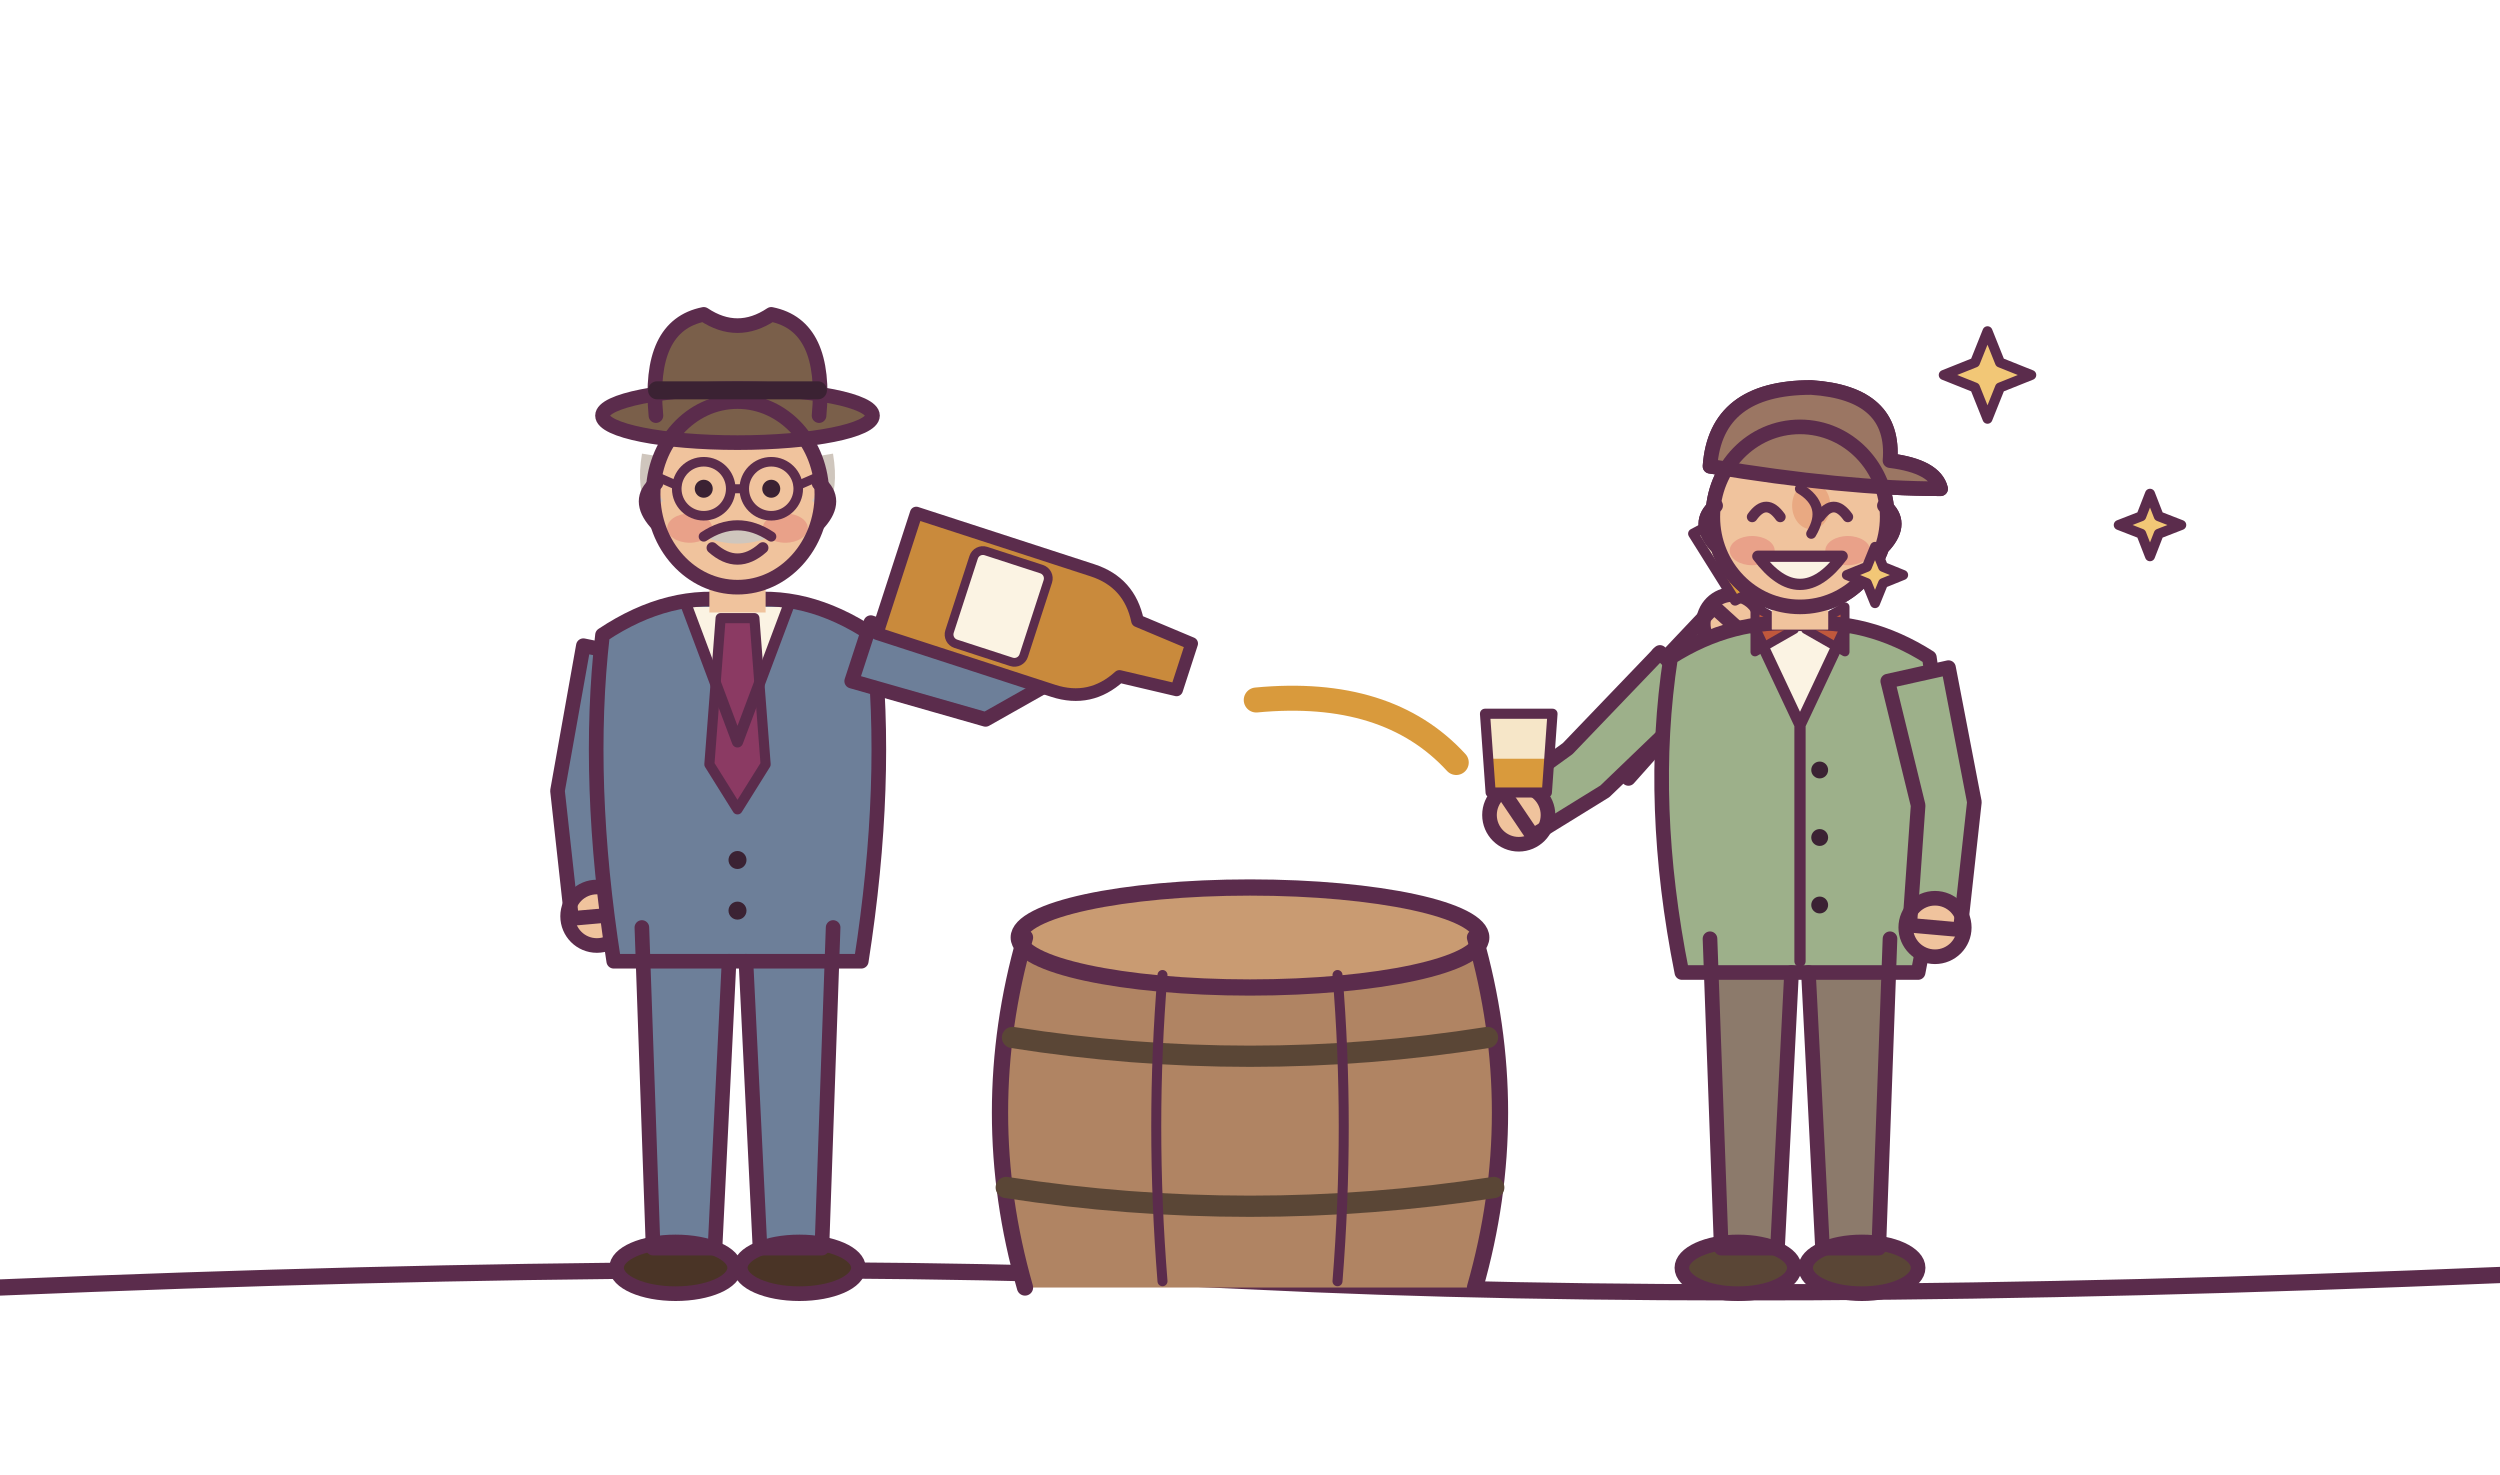
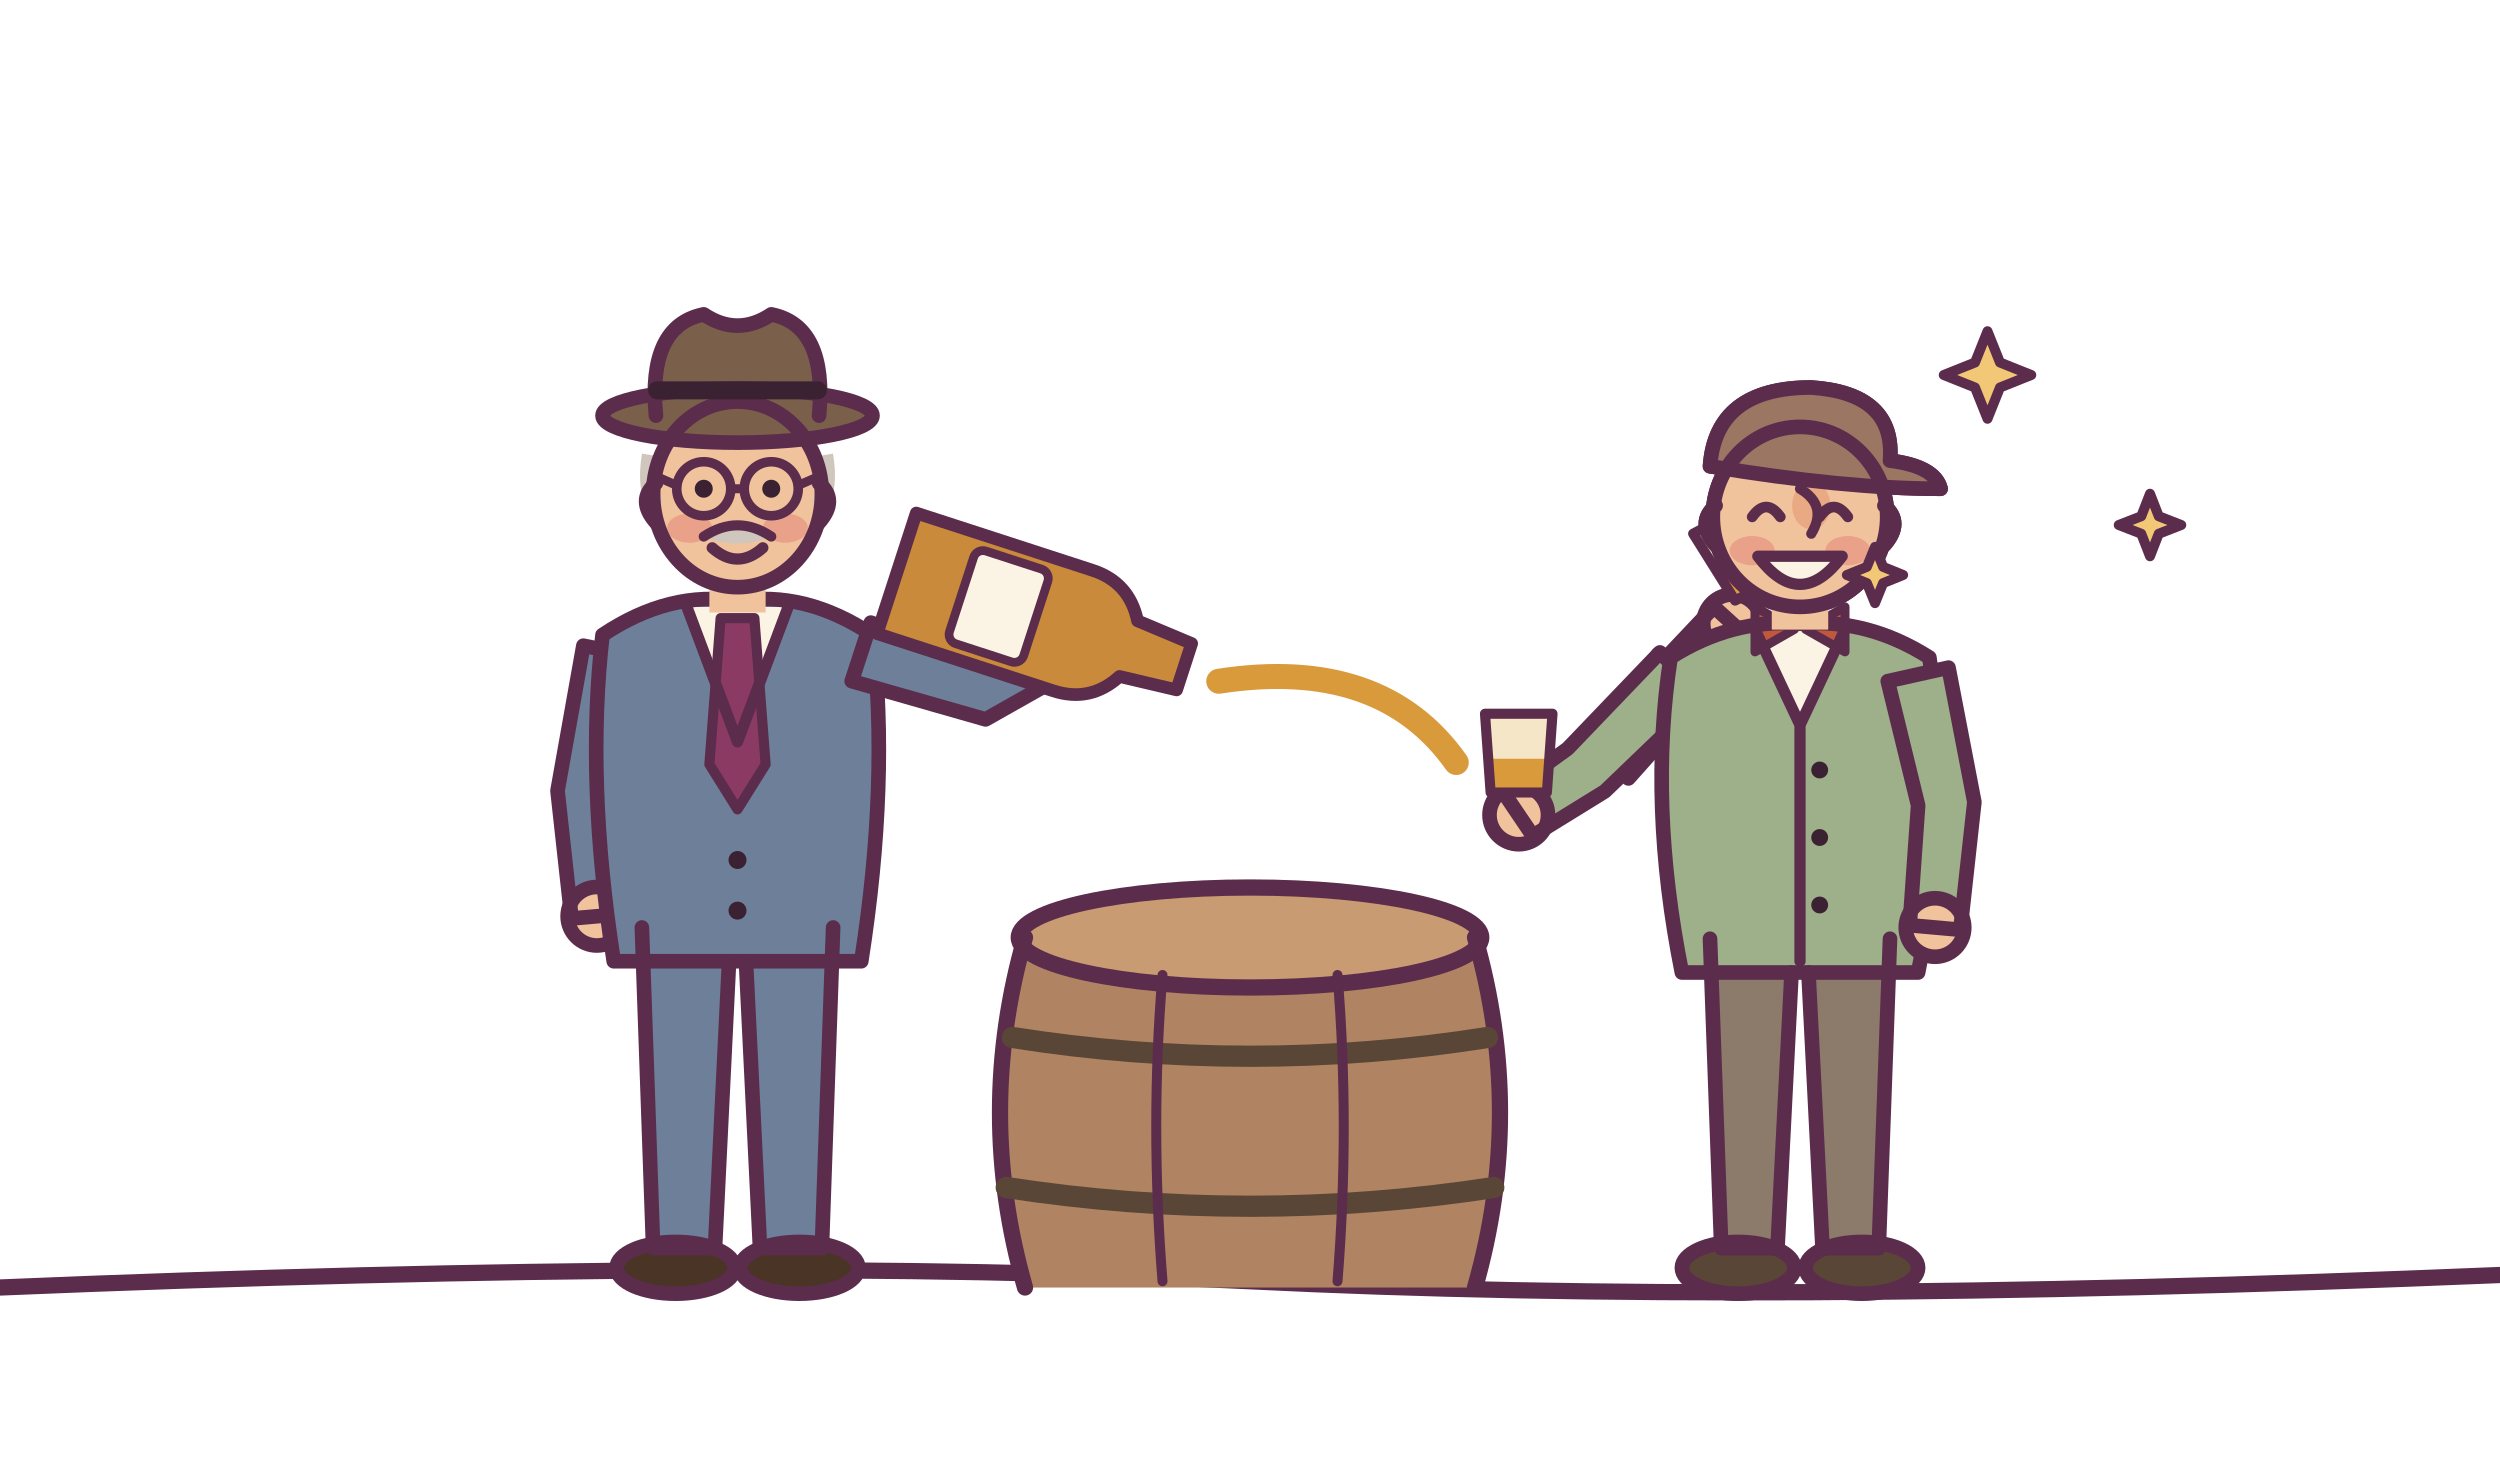
<svg viewBox="0 0 400 236" role="img" aria-label="Bill pours a glass over a whiskey barrel for a customer, who tastes it and grins">
  <g filter="url(#crayon)" fill="none" stroke="#5b2c4c" stroke-width="2.6" stroke-linecap="round" stroke-linejoin="round">
    <path d="M0 206 Q120.0 201 200.0 205 T400 204" />
  </g>
  <g filter="url(#wash)">
    <path d="M164 150 Q156 178 164 206 L236 206 Q244 178 236 150Z" fill="#b08463" />
    <ellipse cx="200" cy="150" rx="37" ry="8" fill="#c99b72" />
  </g>
  <g filter="url(#crayon)" fill="none" stroke="#5b2c4c" stroke-width="2.6" stroke-linecap="round" stroke-linejoin="round">
    <path d="M164 150 Q156 178 164 206 M236 150 Q244 178 236 206" />
    <ellipse cx="200" cy="150" rx="37" ry="8" />
    <path d="M162 166 Q200 172 238 166 M161 190 Q200 196 239 190" stroke-width="3.4" stroke="#5a4636" />
    <path d="M186 156 Q184 180 186 205 M214 156 Q216 180 214 205" stroke-width="1.6" />
  </g>
  <g transform="translate(118 206) scale(0.9 0.9)">
    <g>
      <g style="transform-origin:-22px -113px">
        <g filter="url(#wash)">
          <path d="M-27.4 -114.1 L-32 -88.3 L-29.5 -65.6 L-20.5 -66.4 L-22 -87.7 L-16.6 -111.9Z" fill="#6d7f99" />
          <circle cx="-25" cy="-66" r="5.2" fill="#f0c39d" />
        </g>
        <g filter="url(#boil)" fill="none" stroke="#5b2c4c" stroke-width="2.6" stroke-linecap="round" stroke-linejoin="round">
          <path d="M-27.4 -114.1 L-32 -88.3 L-29.5 -65.6 L-20.5 -66.4 L-22 -87.7 L-16.6 -111.9Z" />
          <circle cx="-25" cy="-66" r="5.2" />
        </g>
      </g>
      <g>
        <g filter="url(#wash)">
          <ellipse cx="-11" cy="-3.5" rx="10.5" ry="4.6" fill="#4a3426" />
          <ellipse cx="11" cy="-3.5" rx="10.5" ry="4.6" fill="#4a3426" />
          <path d="M-17 -64 L-15 -7 L-4 -7 L-1.5 -58 L1.5 -58 L4 -7 L15 -7 L17 -64Z" fill="#6d7f99" />
          <path d="M-24 -116 Q-27 -90 -22 -58 L22 -58 Q27 -90 24 -116 Q12 -124 0 -122 Q-12 -124 -24 -116Z" fill="#6d7f99" />
          <path d="M-9 -121 L0 -97 L9 -121Z" fill="#fbf3e3" />
          <path d="M-3 -119 L3 -119 L5 -93 L0 -85 L-5 -93Z" fill="#8b3a63" />
        </g>
        <g filter="url(#boil)" fill="none" stroke="#5b2c4c" stroke-width="2.6" stroke-linecap="round" stroke-linejoin="round">
          <ellipse cx="-11" cy="-3.5" rx="10.5" ry="4.6" />
          <ellipse cx="11" cy="-3.5" rx="10.5" ry="4.6" />
          <path d="M-17 -64 L-15 -7 L-4 -7 L-1.5 -58 M1.5 -58 L4 -7 L15 -7 L17 -64" />
          <path d="M-24 -116 Q-27 -90 -22 -58 L22 -58 Q27 -90 24 -116 Q12 -124 0 -122 Q-12 -124 -24 -116Z" />
          <path d="M-9 -121 L0 -97 L9 -121" stroke-width="2" />
          <path d="M-3 -119 L3 -119 L5 -93 L0 -85 L-5 -93Z" stroke-width="1.8" />
          <circle cx="0" cy="-76" r="1.6" fill="#3b2233" stroke="none" />
          <circle cx="0" cy="-67" r="1.6" fill="#3b2233" stroke="none" />
        </g>
      </g>
      <g style="transform-origin:0px -125px">
        <g filter="url(#wash)">
          <rect x="-5" y="-129" width="10" height="9" fill="#f0c39d" />
          <ellipse cx="0" cy="-141" rx="15" ry="16.5" fill="#f0c39d" />
          <ellipse cx="-14" cy="-140" rx="3" ry="4.4" fill="#f0c39d" />
          <ellipse cx="14" cy="-140" rx="3" ry="4.4" fill="#f0c39d" />
          <ellipse cx="-8.5" cy="-135" rx="4" ry="2.6" fill="#e48b7c" opacity=".6" />
          <ellipse cx="8.5" cy="-135" rx="4" ry="2.6" fill="#e48b7c" opacity=".6" />
          <path d="M-6 -133.5 q6 -4 12 0 q-6 2.5 -12 0Z" fill="#cfc6bd" />
          <path d="M-15.5 -148 q-1 6 1 9 M15.5 -148 q1 6 -1 9" fill="none" stroke="#cfc6bd" stroke-width="3" />
          <ellipse cx="0" cy="-155" rx="24" ry="4.8" fill="#7a5f4a" />
          <path d="M-14.5 -155 Q-16 -171 -6 -173 Q0 -169 6 -173 Q16 -171 14.5 -155Z" fill="#7a5f4a" />
        </g>
        <g filter="url(#boil)" fill="none" stroke="#5b2c4c" stroke-width="2.6" stroke-linecap="round" stroke-linejoin="round">
          <ellipse cx="0" cy="-141" rx="15" ry="16.5" />
          <path d="M-14.5 -143 q-3.5 3 0 7" />
          <path d="M14.5 -143 q3.5 3 0 7" />
          <circle cx="-6" cy="-142" r="1.6" fill="#3b2233" stroke="none" />
          <circle cx="6" cy="-142" r="1.6" fill="#3b2233" stroke="none" />
          <circle cx="-6" cy="-142" r="4.8" stroke-width="1.7" />
          <circle cx="6" cy="-142" r="4.8" stroke-width="1.7" />
          <path d="M-1.2 -142 h2.4 M-10.8 -142.6 L-14 -144 M10.8 -142.6 L14 -144" stroke-width="1.6" />
          <path d="M-6 -133.5 q6 -4 12 0" stroke-width="1.8" />
          <path d="M-4.5 -131.5 q4.5 4 9 0" stroke-width="2" />
          <ellipse cx="0" cy="-155" rx="24" ry="4.8" />
          <path d="M-14.5 -155 Q-16 -171 -6 -173 Q0 -169 6 -173 Q16 -171 14.5 -155" />
          <path d="M-14.3 -159.5 L14.3 -159.5" stroke="#3b2233" stroke-width="3.2" />
        </g>
      </g>
      <g style="transform-origin:22px -113px">
        <g filter="url(#wash)">
          <path d="M20.3 -107.8 L44.1 -101 L60.2 -110.1 L55.8 -117.9 L43.9 -111 L23.7 -118.2Z" fill="#6d7f99" />
          <circle cx="58" cy="-114" r="5.2" fill="#f0c39d" />
        </g>
        <g filter="url(#boil)" fill="none" stroke="#5b2c4c" stroke-width="2.6" stroke-linecap="round" stroke-linejoin="round">
          <path d="M20.3 -107.8 L44.1 -101 L60.2 -110.1 L55.8 -117.9 L43.9 -111 L23.7 -118.2Z" />
          <circle cx="58" cy="-114" r="5.2" />
        </g>
      </g>
    </g>
  </g>
  <g transform="translate(172 101) rotate(108) translate(0 30) scale(.78)">
    <g filter="url(#wash)">
      <path d="M-13 0 L-13 -38 Q-13 -46 -6 -50 L-5 -62 L5 -62 L6 -50 Q13 -46 13 -38 L13 0Z" fill="#c98a3c" />
      <rect x="-10" y="-30" width="20" height="16" rx="2" fill="#fbf3e3" />
    </g>
    <g filter="url(#crayon)" fill="none" stroke="#5b2c4c" stroke-width="2.6" stroke-linecap="round" stroke-linejoin="round">
      <path d="M-13 0 L-13 -38 Q-13 -46 -6 -50 L-5 -62 L5 -62 L6 -50 Q13 -46 13 -38 L13 0Z" />
      <rect x="-10" y="-30" width="20" height="16" rx="2" stroke-width="1.8" />
    </g>
  </g>
-   <path class="stream" d="M201 112 Q222 110 233 122" fill="none" stroke="#d99a3c" stroke-width="4" stroke-linecap="round" />
+   <path class="stream" d="M195 109 Q221 105 233 122" fill="none" stroke="#d99a3c" stroke-width="4" stroke-linecap="round" />
  <g transform="translate(288 206) scale(0.9 0.9)">
    <g>
      <g class="arm-sip" style="transform-origin:-21px -109px">
        <g filter="url(#wash)">
          <path d="M-25.2 -112.6 L-30.5 -90.5 L-8.7 -115 L-15.3 -121 L-37.5 -97.5 L-16.8 -105.4Z" fill="#9db08a" />
          <circle cx="-12" cy="-118" r="5.2" fill="#f0c39d" />
        </g>
        <g filter="url(#boil)" fill="none" stroke="#5b2c4c" stroke-width="2.6" stroke-linecap="round" stroke-linejoin="round">
          <path d="M-25.2 -112.6 L-30.5 -90.5 L-8.7 -115 L-15.3 -121 L-37.5 -97.5 L-16.8 -105.4Z" />
          <circle cx="-12" cy="-118" r="5.2" />
        </g>
        <g transform="translate(-9 -128) rotate(-28)">
          <g>
            <g filter="url(#wash)">
              <path d="M-6 -10 L6 -10 L5 4 L-5 4Z" fill="#f6e6c8" />
              <path class="fill" d="M-5.4 -2 L5.4 -2 L5 4 L-5 4Z" fill="#d99a3c" />
            </g>
            <g filter="url(#crayon)" fill="none" stroke="#5b2c4c" stroke-width="2.6" stroke-linecap="round" stroke-linejoin="round">
              <path d="M-6 -10 L6 -10 L5 4 L-5 4Z" stroke-width="1.8" />
            </g>
          </g>
        </g>
      </g>
      <g class="arm-out" style="transform-origin:-21px -109px">
        <g filter="url(#wash)">
          <path d="M-24.9 -112.9 L-41.3 -95.8 L-52.5 -87.7 L-47.5 -80.3 L-34.7 -88.2 L-17.1 -105.1Z" fill="#9db08a" />
          <circle cx="-50" cy="-84" r="5.2" fill="#f0c39d" />
        </g>
        <g filter="url(#boil)" fill="none" stroke="#5b2c4c" stroke-width="2.6" stroke-linecap="round" stroke-linejoin="round">
          <path d="M-24.9 -112.9 L-41.3 -95.8 L-52.5 -87.7 L-47.5 -80.3 L-34.7 -88.2 L-17.1 -105.1Z" />
          <circle cx="-50" cy="-84" r="5.2" />
        </g>
        <g transform="translate(-50 -92)">
          <g>
            <g filter="url(#wash)">
              <path d="M-6 -10 L6 -10 L5 4 L-5 4Z" fill="#f6e6c8" />
              <path class="fill" d="M-5.4 -2 L5.4 -2 L5 4 L-5 4Z" fill="#d99a3c" />
            </g>
            <g filter="url(#crayon)" fill="none" stroke="#5b2c4c" stroke-width="2.6" stroke-linecap="round" stroke-linejoin="round">
              <path d="M-6 -10 L6 -10 L5 4 L-5 4Z" stroke-width="1.8" />
            </g>
          </g>
        </g>
      </g>
      <g>
        <g filter="url(#wash)">
          <ellipse cx="-11" cy="-3.5" rx="10" ry="4.6" fill="#5a4636" />
          <ellipse cx="11" cy="-3.5" rx="10" ry="4.6" fill="#5a4636" />
          <path d="M-16 -62 L-14 -7 L-4 -7 L-1.5 -56 L1.5 -56 L4 -7 L14 -7 L16 -62Z" fill="#8c7a6b" />
          <path d="M-23 -112 Q-27 -86 -21 -56 L21 -56 Q27 -86 23 -112 Q12 -119 0 -118 Q-12 -119 -23 -112Z" fill="#9db08a" />
          <path d="M-8 -117 L0 -100 L8 -117Z" fill="#fbf3e3" />
          <path d="M-8 -121 L-1 -117 L-8 -113Z M8 -121 L1 -117 L8 -113Z" fill="#c0583c" />
        </g>
        <g filter="url(#boil)" fill="none" stroke="#5b2c4c" stroke-width="2.6" stroke-linecap="round" stroke-linejoin="round">
          <ellipse cx="-11" cy="-3.5" rx="10" ry="4.6" />
          <ellipse cx="11" cy="-3.5" rx="10" ry="4.6" />
          <path d="M-16 -62 L-14 -7 L-4 -7 L-1.5 -56 M1.5 -56 L4 -7 L14 -7 L16 -62" />
          <path d="M-23 -112 Q-27 -86 -21 -56 L21 -56 Q27 -86 23 -112 Q12 -119 0 -118 Q-12 -119 -23 -112Z" />
          <path d="M-8 -117 L0 -100 L8 -117 M0 -100 L0 -58" stroke-width="2" />
          <circle cx="3.5" cy="-92" r="1.5" fill="#3b2233" stroke="none" />
          <circle cx="3.5" cy="-80" r="1.5" fill="#3b2233" stroke="none" />
          <circle cx="3.5" cy="-68" r="1.5" fill="#3b2233" stroke="none" />
          <path d="M-8 -121 L-1 -117 L-8 -113Z M8 -121 L1 -117 L8 -113Z" stroke-width="1.6" />
        </g>
      </g>
      <g style="transform-origin:0px -122px">
        <g filter="url(#wash)">
          <rect x="-5" y="-125" width="10" height="8" fill="#f0c39d" />
          <ellipse cx="0" cy="-137" rx="15.5" ry="16" fill="#f0c39d" />
          <ellipse cx="-14.5" cy="-136" rx="3" ry="4.4" fill="#f0c39d" />
          <ellipse cx="14.5" cy="-136" rx="3" ry="4.4" fill="#f0c39d" />
          <ellipse cx="-8.5" cy="-131" rx="4" ry="2.6" fill="#e48b7c" opacity=".6" />
          <ellipse cx="8.5" cy="-131" rx="4" ry="2.6" fill="#e48b7c" opacity=".6" />
          <ellipse cx="2" cy="-139" rx="3.4" ry="4.2" fill="#e9a982" />
          <path d="M-16 -146 Q-15 -160 2 -160 Q17 -159 16 -147 Q24 -146 25 -142 Q8 -142 -16 -146Z" fill="#9b7663" />
        </g>
        <g filter="url(#boil)" fill="none" stroke="#5b2c4c" stroke-width="2.6" stroke-linecap="round" stroke-linejoin="round">
          <ellipse cx="0" cy="-137" rx="15.5" ry="16" />
          <path d="M-15.0 -139 q-3.5 3 0 7" />
          <path d="M15.0 -139 q3.5 3 0 7" />
          <circle cx="-6" cy="-138" r="1.6" fill="#3b2233" stroke="none" />
          <circle cx="6" cy="-138" r="1.6" fill="#3b2233" stroke="none" />
          <path d="M-4 -127 h8" stroke-width="2" />
          <path d="M0 -142 q5 3 2 8" stroke-width="1.8" />
          <path d="M-16 -146 Q-15 -160 2 -160 Q17 -159 16 -147 Q24 -146 25 -142 Q8 -142 -16 -146Z" />
        </g>
      </g>
      <g class="" style="transform-origin:21px -109px">
        <g filter="url(#wash)">
          <path d="M15.6 -107.8 L21 -85.7 L19.5 -64.4 L28.5 -63.6 L31 -86.3 L26.4 -110.2Z" fill="#9db08a" />
          <circle cx="24" cy="-64" r="5.2" fill="#f0c39d" />
        </g>
        <g filter="url(#boil)" fill="none" stroke="#5b2c4c" stroke-width="2.6" stroke-linecap="round" stroke-linejoin="round">
          <path d="M15.6 -107.8 L21 -85.7 L19.5 -64.4 L28.5 -63.6 L31 -86.3 L26.4 -110.2Z" />
          <circle cx="24" cy="-64" r="5.2" />
        </g>
      </g>
      <g class="grin">
        <g style="transform-origin:0px -122px">
          <g filter="url(#wash)">
            <rect x="-5" y="-125" width="10" height="8" fill="#f0c39d" />
            <ellipse cx="0" cy="-137" rx="15.5" ry="16" fill="#f0c39d" />
            <ellipse cx="-14.5" cy="-136" rx="3" ry="4.4" fill="#f0c39d" />
            <ellipse cx="14.5" cy="-136" rx="3" ry="4.4" fill="#f0c39d" />
            <ellipse cx="-8.5" cy="-131" rx="4" ry="2.6" fill="#e48b7c" opacity=".6" />
            <ellipse cx="8.5" cy="-131" rx="4" ry="2.6" fill="#e48b7c" opacity=".6" />
            <path d="M-7.5 -130 q7.5 10 15 0Z" fill="#fbf3e3" />
            <ellipse cx="2" cy="-139" rx="3.4" ry="4.2" fill="#e9a982" />
            <path d="M-16 -146 Q-15 -160 2 -160 Q17 -159 16 -147 Q24 -146 25 -142 Q8 -142 -16 -146Z" fill="#9b7663" />
          </g>
          <g filter="url(#boil)" fill="none" stroke="#5b2c4c" stroke-width="2.6" stroke-linecap="round" stroke-linejoin="round">
            <ellipse cx="0" cy="-137" rx="15.5" ry="16" />
            <path d="M-15.0 -139 q-3.5 3 0 7" />
            <path d="M15.0 -139 q3.5 3 0 7" />
            <path d="M-8.5 -137 q2.5 -3.5 5 0 M3.5 -137 q2.5 -3.5 5 0" stroke-width="1.9" />
            <path d="M-7.5 -130 q7.5 10 15 0Z" stroke-width="2" />
            <path d="M0 -142 q5 3 2 8" stroke-width="1.8" />
            <path d="M-16 -146 Q-15 -160 2 -160 Q17 -159 16 -147 Q24 -146 25 -142 Q8 -142 -16 -146Z" />
          </g>
        </g>
      </g>
    </g>
  </g>
  <g class="twinkle" style="transform-origin:318px 60px">
    <path d="M318 53 L320 58 L325 60 L320 62 L318 67 L316 62 L311 60 L316 58Z" fill="#f2c776" stroke="#5b2c4c" stroke-width="1.6" stroke-linejoin="round" />
  </g>
  <g class="twinkle d2" style="transform-origin:344px 84px">
    <path d="M344 79 L345.4 82.6 L349 84 L345.4 85.4 L344 89 L342.6 85.4 L339 84 L342.6 82.6Z" fill="#f2c776" stroke="#5b2c4c" stroke-width="1.6" stroke-linejoin="round" />
  </g>
  <g class="twinkle d3" style="transform-origin:300px 92px">
    <path d="M300 87.5 L301.3 90.7 L304.5 92 L301.3 93.3 L300 96.5 L298.7 93.3 L295.5 92 L298.7 90.7Z" fill="#f2c776" stroke="#5b2c4c" stroke-width="1.6" stroke-linejoin="round" />
  </g>
</svg>
